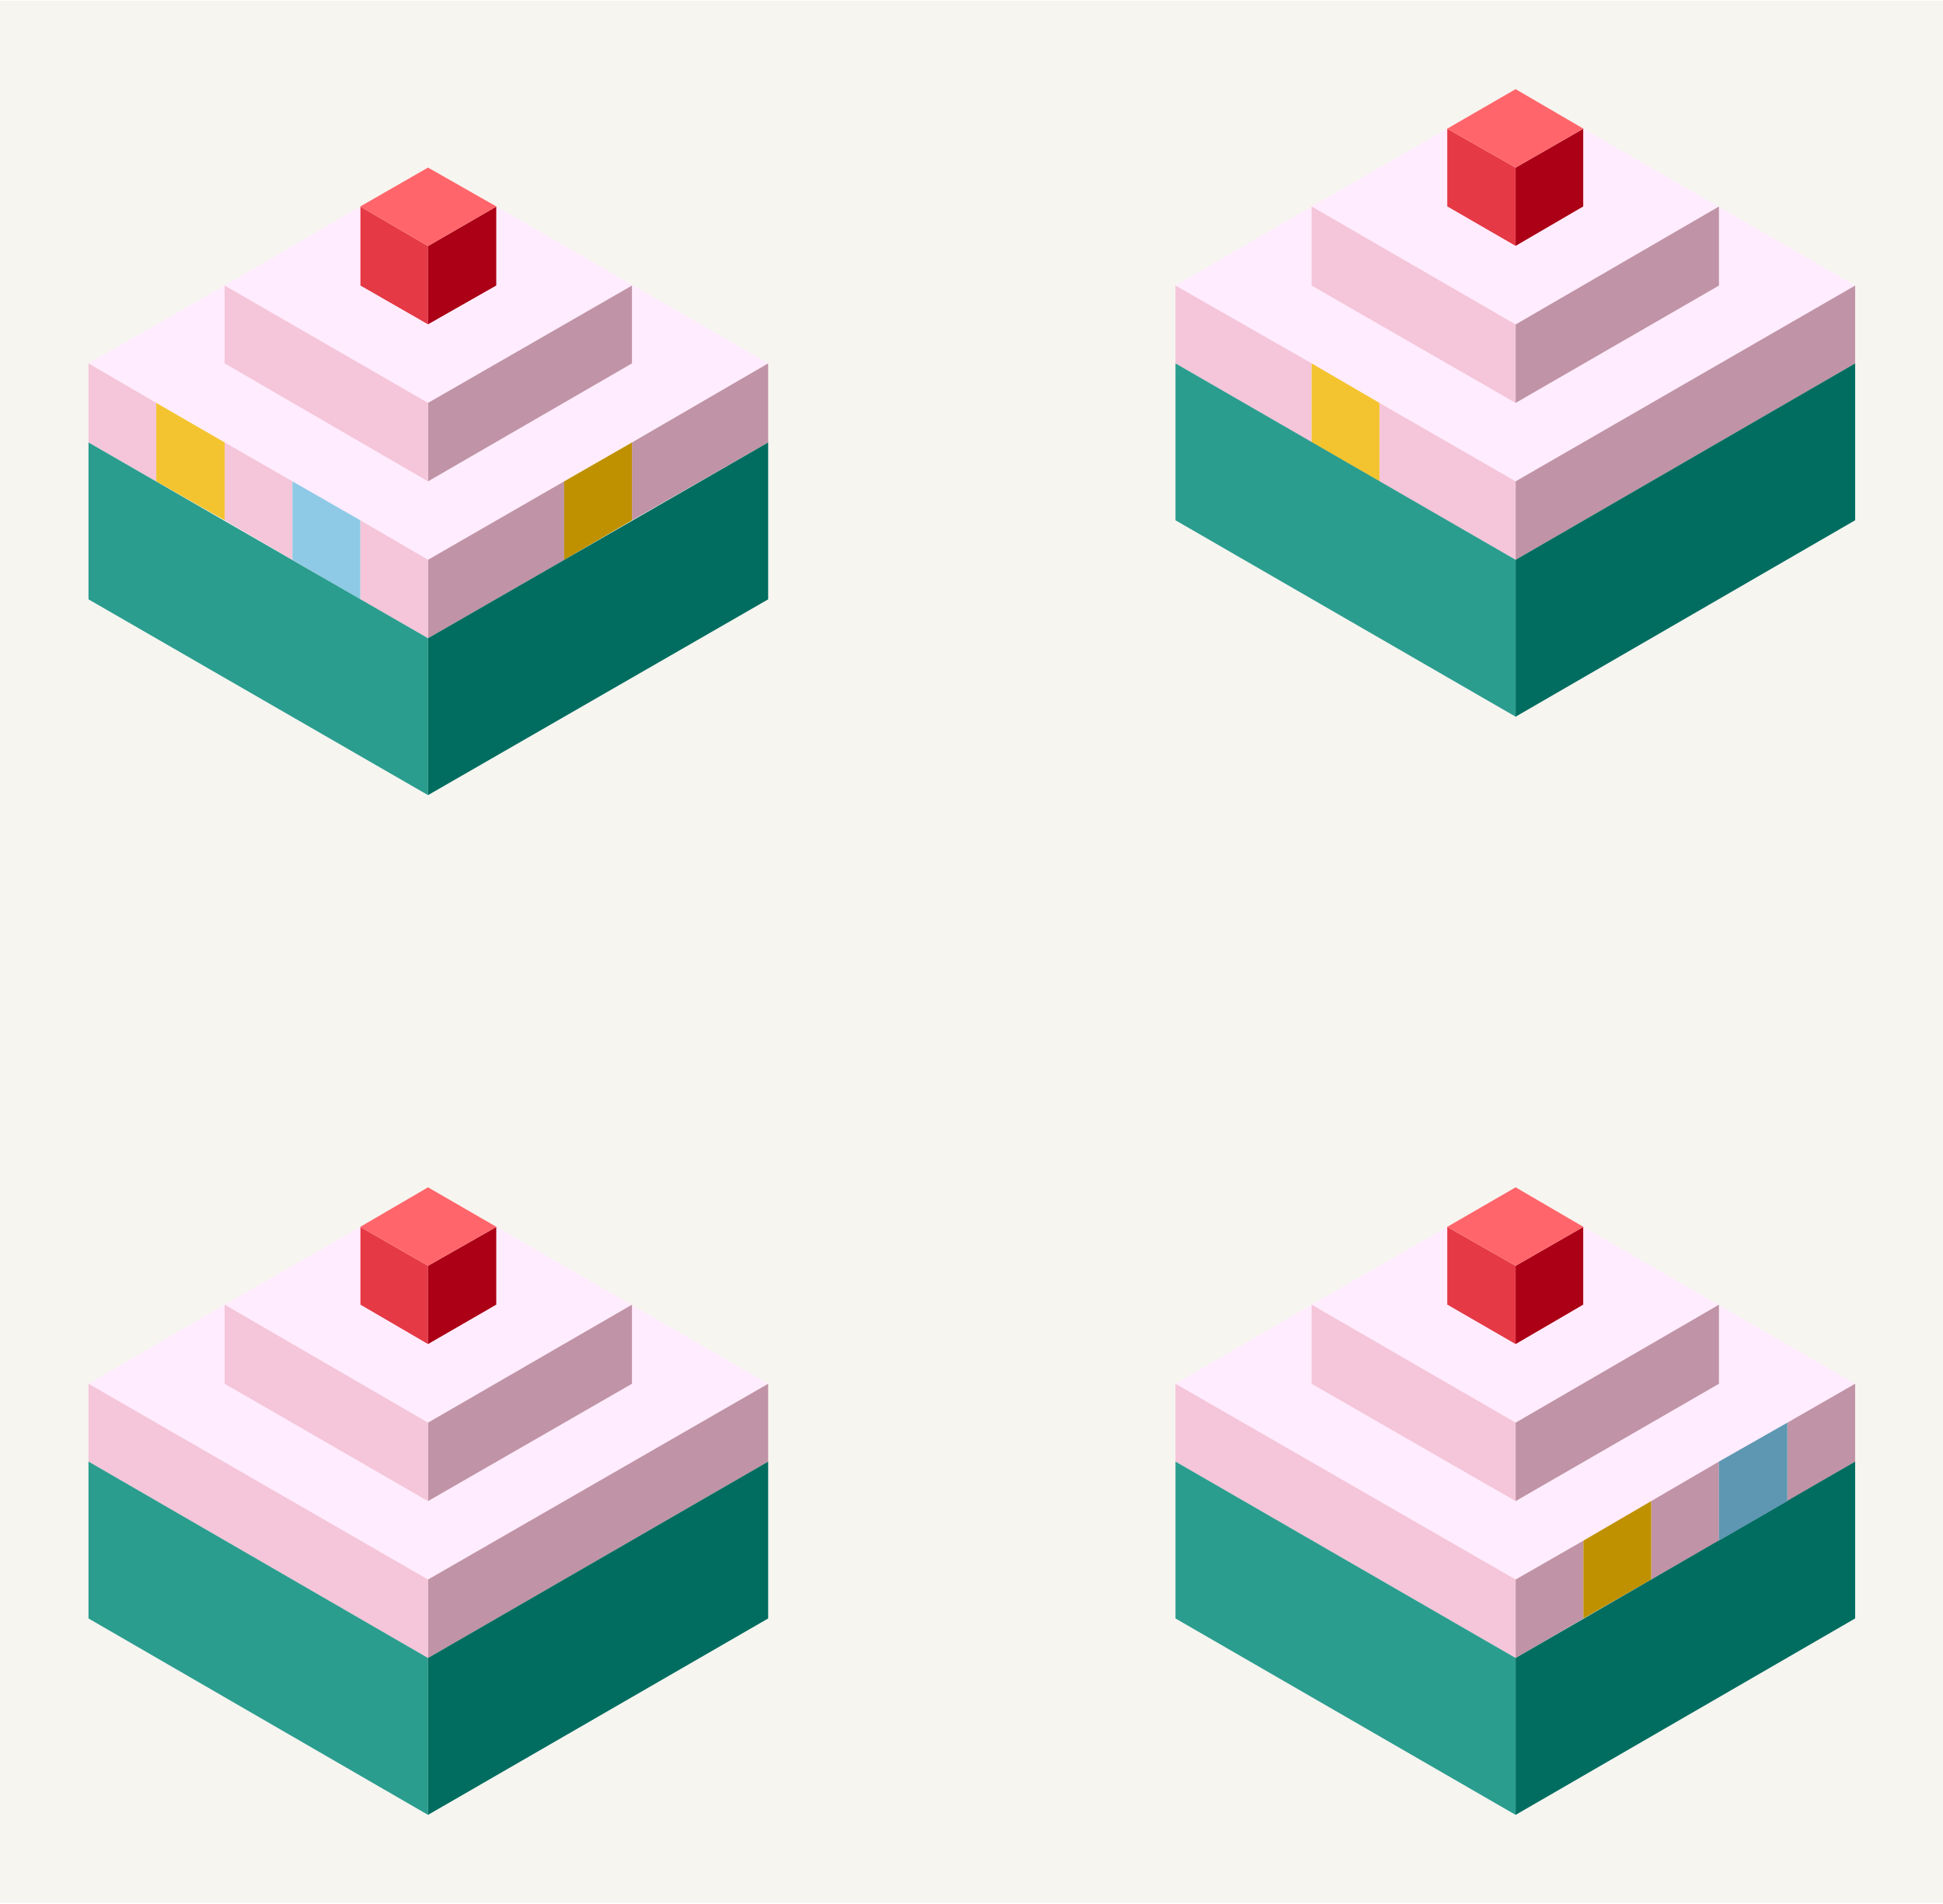
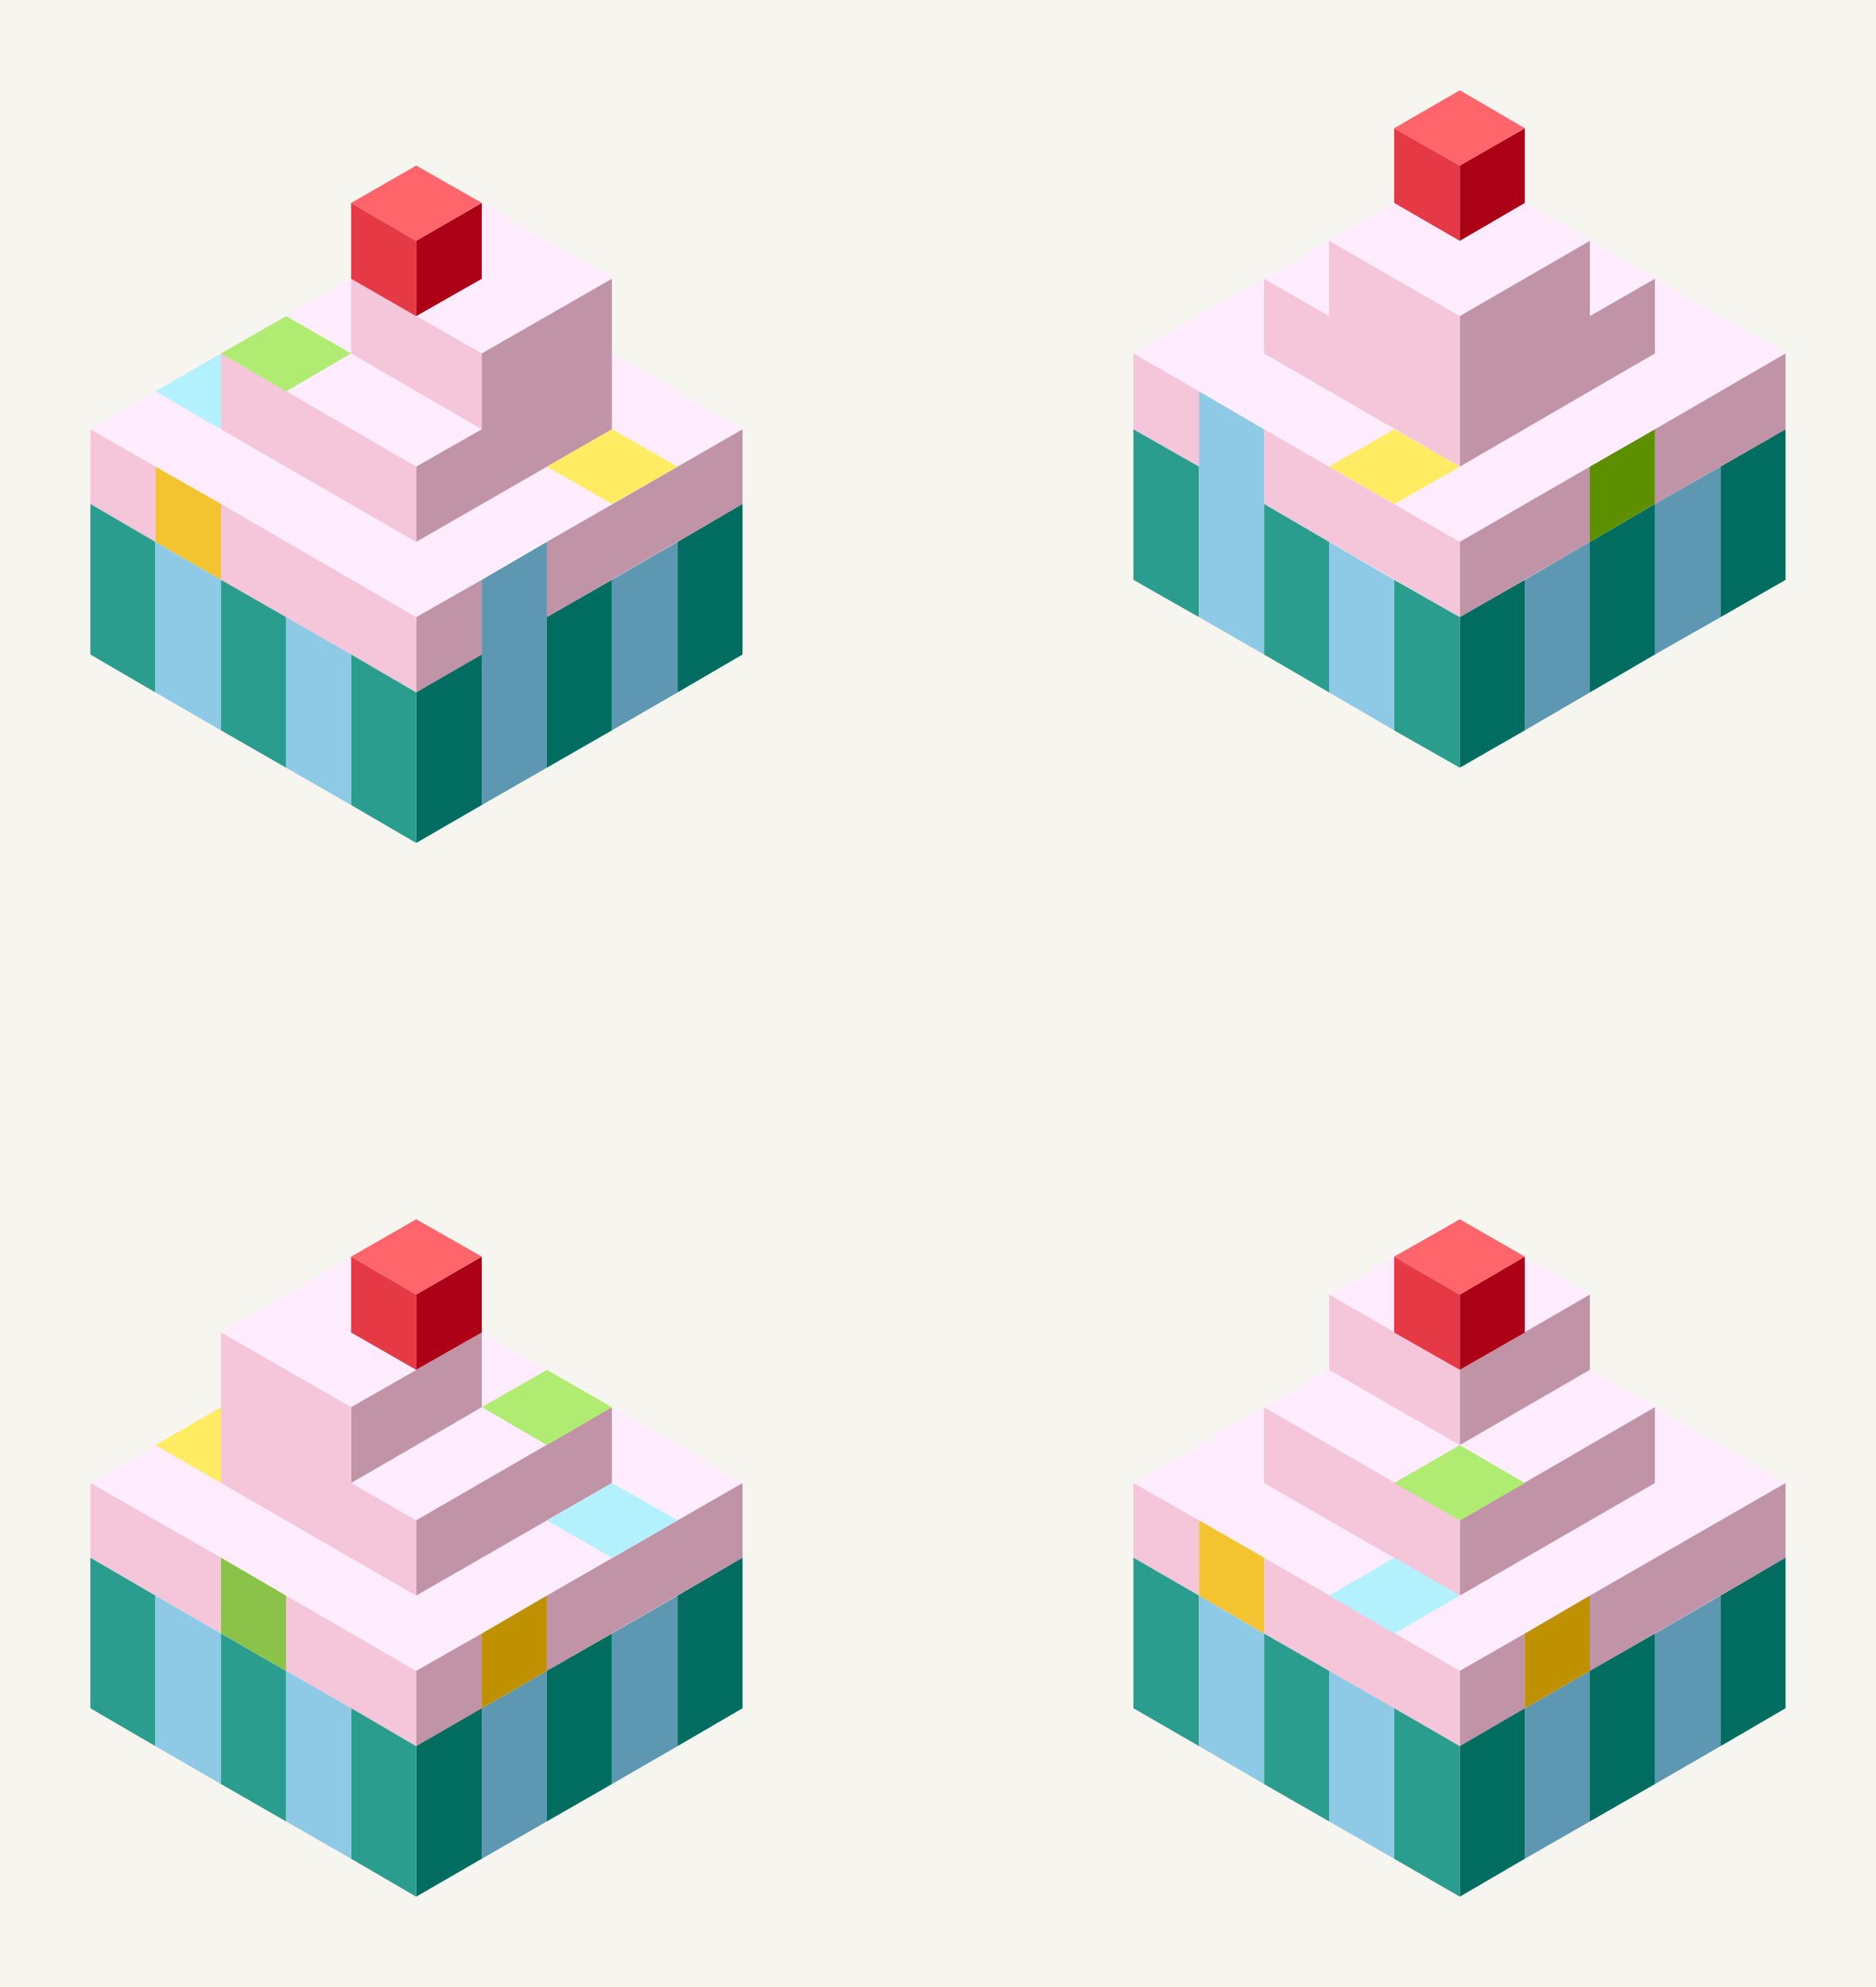
- <svg xmlns="http://www.w3.org/2000/svg" width="640" height="627" viewBox="-0.033 -0.016 3.096 3.031">
-   <rect x="-0.033" y="-0.016" width="3.096" height="3.031" fill="#f7f5f0" />
-   <path fill="#e63946" d="M0.649 0.375L0.649 0.5L0.541 0.438L0.541 0.312ZM2.382 0.25L2.382 0.375L2.273 0.312L2.273 0.188ZM0.649 2L0.649 2.125L0.541 2.062L0.541 1.938ZM2.382 2L2.382 2.125L2.273 2.062L2.273 1.938Z" />
-   <path fill="#ac0016" d="M0.758 0.438L0.649 0.5L0.649 0.375L0.758 0.312ZM2.49 0.312L2.382 0.375L2.382 0.25L2.49 0.188ZM0.758 2.062L0.649 2.125L0.649 2L0.758 1.938ZM2.49 2.062L2.382 2.125L2.382 2L2.49 1.938Z" />
-   <path fill="#ffecff" d="M0.649 0.5L0.758 0.438L0.758 0.312L1.191 0.562L0.649 0.875L0.108 0.562L0.325 0.438L0.325 0.562L0.649 0.75L0.974 0.562L0.974 0.438L0.649 0.625L0.325 0.438L0.541 0.312L0.541 0.438ZM2.382 0.375L2.49 0.312L2.49 0.188L2.923 0.438L2.382 0.75L1.84 0.438L2.057 0.312L2.057 0.438L2.382 0.625L2.706 0.438L2.706 0.312L2.382 0.5L2.057 0.312L2.273 0.188L2.273 0.312ZM0.649 2.125L0.758 2.062L0.758 1.938L1.191 2.188L0.649 2.5L0.108 2.188L0.325 2.062L0.325 2.188L0.649 2.375L0.974 2.188L0.974 2.062L0.649 2.25L0.325 2.062L0.541 1.938L0.541 2.062ZM2.382 2.125L2.49 2.062L2.49 1.938L2.923 2.188L2.382 2.5L1.84 2.188L2.057 2.062L2.057 2.188L2.382 2.375L2.706 2.188L2.706 2.062L2.382 2.25L2.057 2.062L2.273 1.938L2.273 2.062Z" />
-   <path fill="#c093a6" d="M0.974 0.438L0.974 0.562L0.649 0.75L0.649 0.625ZM0.974 0.688L1.191 0.562L1.191 0.688L0.974 0.812ZM0.866 0.75L0.866 0.875L0.649 1L0.649 0.875ZM2.706 0.312L2.706 0.438L2.382 0.625L2.382 0.5ZM2.923 0.438L2.923 0.562L2.382 0.875L2.382 0.75ZM0.974 2.062L0.974 2.188L0.649 2.375L0.649 2.25ZM1.191 2.188L1.191 2.312L0.649 2.625L0.649 2.5ZM2.706 2.062L2.706 2.188L2.382 2.375L2.382 2.25ZM2.923 2.312L2.815 2.375L2.815 2.25L2.923 2.188ZM2.598 2.375L2.706 2.312L2.706 2.438L2.598 2.5ZM2.382 2.5L2.49 2.438L2.49 2.562L2.382 2.625Z" />
-   <path fill="#bf9100" d="M0.866 0.75L0.974 0.688L0.974 0.812L0.866 0.875ZM2.49 2.438L2.598 2.375L2.598 2.5L2.49 2.562Z" />
-   <path fill="#f5c5d9" d="M0.325 0.562L0.325 0.438L0.649 0.625L0.649 0.75ZM0.216 0.625L0.216 0.75L0.108 0.688L0.108 0.562ZM0.325 0.688L0.433 0.75L0.433 0.875L0.325 0.812ZM0.541 0.812L0.649 0.875L0.649 1L0.541 0.938ZM2.057 0.438L2.057 0.312L2.382 0.5L2.382 0.625ZM1.84 0.562L1.84 0.438L2.057 0.562L2.057 0.688ZM2.165 0.625L2.382 0.75L2.382 0.875L2.165 0.75ZM0.325 2.188L0.325 2.062L0.649 2.25L0.649 2.375ZM0.108 2.312L0.108 2.188L0.649 2.5L0.649 2.625ZM2.057 2.188L2.057 2.062L2.382 2.25L2.382 2.375ZM1.84 2.312L1.84 2.188L2.382 2.5L2.382 2.625Z" />
-   <path fill="#f4c430" d="M0.216 0.625L0.325 0.688L0.325 0.812L0.216 0.75ZM2.057 0.562L2.165 0.625L2.165 0.75L2.057 0.688Z" />
-   <path fill="#8ecae6" d="M0.433 0.75L0.541 0.812L0.541 0.938L0.433 0.875Z" />
-   <path fill="#2a9d8f" d="M0.108 0.688L0.649 1L0.649 1.25L0.108 0.938ZM1.84 0.562L2.382 0.875L2.382 1.125L1.84 0.812ZM0.108 2.312L0.649 2.625L0.649 2.875L0.108 2.562ZM1.84 2.312L2.382 2.625L2.382 2.875L1.84 2.562Z" />
-   <path fill="#006d60" d="M1.191 0.688L1.191 0.938L0.649 1.25L0.649 1ZM2.923 0.562L2.923 0.812L2.382 1.125L2.382 0.875ZM1.191 2.312L1.191 2.562L0.649 2.875L0.649 2.625ZM2.923 2.312L2.923 2.562L2.382 2.875L2.382 2.625Z" />
-   <path fill="#ff656a" d="M0.541 0.312L0.649 0.25L0.758 0.312L0.649 0.375ZM2.273 0.188L2.382 0.125L2.49 0.188L2.382 0.25ZM0.541 1.938L0.649 1.875L0.758 1.938L0.649 2ZM2.273 1.938L2.382 1.875L2.49 1.938L2.382 2Z" />
-   <path fill="#5d97b2" d="M2.706 2.312L2.815 2.25L2.815 2.375L2.706 2.438Z" />
+ <svg xmlns="http://www.w3.org/2000/svg" width="640" height="678" viewBox="-0.042 -0.025 3.115 3.3">
+   <rect x="-0.042" y="-0.025" width="3.115" height="3.3" fill="#f7f5f0" />
+   <path fill="#ffecff" d="M0.649 1L0.108 0.688L0.216 0.625L0.649 0.875L0.866 0.75L0.974 0.812ZM0.433 0.625L0.541 0.562L0.433 0.5L0.541 0.438L0.541 0.562L0.758 0.688L0.649 0.75ZM0.649 0.5L0.758 0.438L0.758 0.312L0.974 0.438L0.758 0.562ZM0.974 0.562L1.191 0.688L1.083 0.75L0.974 0.688ZM2.273 0.812L2.706 0.562L2.706 0.438L2.923 0.562L2.382 0.875ZM2.382 0.5L2.165 0.375L2.165 0.5L2.057 0.438L2.057 0.562L2.273 0.688L2.165 0.75L1.84 0.562L2.273 0.312L2.382 0.375L2.49 0.312L2.706 0.438L2.598 0.5L2.598 0.375ZM0.649 2.75L0.108 2.438L0.216 2.375L0.649 2.625L0.866 2.5L0.974 2.562ZM0.758 2.312L0.758 2.188L0.866 2.25L0.758 2.312L0.866 2.375L0.649 2.5L0.541 2.438ZM0.974 2.312L1.191 2.438L1.083 2.5L0.974 2.438ZM0.541 2.312L0.325 2.188L0.541 2.062L0.541 2.188L0.649 2.25ZM2.273 2.688L2.706 2.438L2.706 2.312L2.923 2.438L2.382 2.75ZM2.382 2.375L2.273 2.438L2.057 2.312L2.057 2.438L2.273 2.562L2.165 2.625L1.84 2.438L2.165 2.25ZM2.382 2.375L2.598 2.25L2.706 2.312L2.49 2.438ZM2.49 2.062L2.598 2.125L2.49 2.188ZM2.165 2.125L2.273 2.062L2.273 2.188Z" />
+   <path fill="#c093a6" d="M0.649 1L0.758 0.938L0.758 1.062L0.649 1.125ZM0.758 0.688L0.758 0.562L0.974 0.438L0.974 0.688L0.649 0.875L0.649 0.75ZM1.191 0.688L1.191 0.812L0.866 1L0.866 0.875ZM2.382 0.875L2.598 0.75L2.598 0.875L2.382 1ZM2.382 0.5L2.598 0.375L2.598 0.5L2.706 0.438L2.706 0.562L2.382 0.75ZM2.706 0.688L2.923 0.562L2.923 0.688L2.706 0.812ZM0.649 2.75L0.758 2.688L0.758 2.812L0.649 2.875ZM0.541 2.312L0.758 2.188L0.758 2.312L0.541 2.438ZM0.974 2.312L0.974 2.438L0.649 2.625L0.649 2.5ZM1.191 2.438L1.191 2.562L0.866 2.75L0.866 2.625ZM2.382 2.75L2.49 2.688L2.49 2.812L2.382 2.875ZM2.382 2.375L2.382 2.25L2.598 2.125L2.598 2.25ZM2.706 2.312L2.706 2.438L2.382 2.625L2.382 2.5ZM2.923 2.438L2.923 2.562L2.598 2.75L2.598 2.625Z" />
+   <path fill="#5d97b2" d="M0.758 0.938L0.866 0.875L0.866 1.25L0.758 1.312ZM0.974 0.938L1.083 0.875L1.083 1.125L0.974 1.188ZM2.49 0.938L2.598 0.875L2.598 1.125L2.49 1.188ZM2.706 0.812L2.815 0.75L2.815 1L2.706 1.062ZM0.758 2.812L0.866 2.75L0.866 3L0.758 3.062ZM0.974 2.688L1.083 2.625L1.083 2.875L0.974 2.938ZM2.49 2.812L2.598 2.75L2.598 3L2.49 3.062ZM2.706 2.688L2.815 2.625L2.815 2.875L2.706 2.938Z" />
+   <path fill="#006d60" d="M0.866 1L0.974 0.938L0.974 1.188L0.866 1.25ZM0.649 1.125L0.758 1.062L0.758 1.312L0.649 1.375ZM1.083 0.875L1.191 0.812L1.191 1.062L1.083 1.125ZM2.598 0.875L2.706 0.812L2.706 1.062L2.598 1.125ZM2.382 1L2.49 0.938L2.49 1.188L2.382 1.25ZM2.815 0.75L2.923 0.688L2.923 0.938L2.815 1ZM0.866 2.75L0.974 2.688L0.974 2.938L0.866 3ZM0.649 2.875L0.758 2.812L0.758 3.062L0.649 3.125ZM1.083 2.625L1.191 2.562L1.191 2.812L1.083 2.875ZM2.598 2.75L2.706 2.688L2.706 2.938L2.598 3ZM2.382 2.875L2.49 2.812L2.49 3.062L2.382 3.125ZM2.815 2.625L2.923 2.562L2.923 2.812L2.815 2.875Z" />
+   <path fill="#f5c5d9" d="M0.325 0.938L0.325 0.812L0.649 1L0.649 1.125ZM0.541 0.562L0.541 0.438L0.758 0.562L0.758 0.688ZM0.325 0.688L0.325 0.562L0.649 0.75L0.649 0.875ZM0.216 0.75L0.216 0.875L0.108 0.812L0.108 0.688ZM2.057 0.812L2.057 0.688L2.382 0.875L2.382 1ZM2.382 0.5L2.382 0.75L2.057 0.562L2.057 0.438L2.165 0.5L2.165 0.375ZM1.949 0.625L1.949 0.75L1.84 0.688L1.84 0.562ZM0.433 2.75L0.433 2.625L0.649 2.75L0.649 2.875ZM0.541 2.312L0.541 2.438L0.649 2.5L0.649 2.625L0.325 2.438L0.325 2.188ZM0.108 2.562L0.108 2.438L0.325 2.562L0.325 2.688ZM2.057 2.688L2.057 2.562L2.382 2.75L2.382 2.875ZM2.382 2.25L2.382 2.375L2.165 2.25L2.165 2.125ZM2.057 2.438L2.057 2.312L2.382 2.5L2.382 2.625ZM1.949 2.5L1.949 2.625L1.84 2.562L1.84 2.438Z" />
+   <path fill="#2a9d8f" d="M0.433 1L0.433 1.25L0.325 1.188L0.325 0.938ZM0.541 1.062L0.649 1.125L0.649 1.375L0.541 1.312ZM0.108 0.812L0.216 0.875L0.216 1.125L0.108 1.062ZM2.165 0.875L2.165 1.125L2.057 1.062L2.057 0.812ZM2.273 0.938L2.382 1L2.382 1.25L2.273 1.188ZM1.84 0.688L1.949 0.75L1.949 1L1.84 0.938ZM0.433 2.75L0.433 3L0.325 2.938L0.325 2.688ZM0.541 2.812L0.649 2.875L0.649 3.125L0.541 3.062ZM0.108 2.562L0.216 2.625L0.216 2.875L0.108 2.812ZM2.165 2.75L2.165 3L2.057 2.938L2.057 2.688ZM2.273 2.812L2.382 2.875L2.382 3.125L2.273 3.062ZM1.84 2.562L1.949 2.625L1.949 2.875L1.84 2.812Z" />
+   <path fill="#8ecae6" d="M0.433 1L0.541 1.062L0.541 1.312L0.433 1.25ZM0.216 0.875L0.325 0.938L0.325 1.188L0.216 1.125ZM2.165 0.875L2.273 0.938L2.273 1.188L2.165 1.125ZM1.949 0.625L2.057 0.688L2.057 1.062L1.949 1ZM0.433 2.75L0.541 2.812L0.541 3.062L0.433 3ZM0.216 2.625L0.325 2.688L0.325 2.938L0.216 2.875ZM2.165 2.75L2.273 2.812L2.273 3.062L2.165 3ZM1.949 2.625L2.057 2.688L2.057 2.938L1.949 2.875Z" />
+   <path fill="#ffec63" d="M0.866 0.75L0.974 0.688L1.083 0.75L0.974 0.812ZM2.165 0.75L2.273 0.688L2.382 0.75L2.273 0.812ZM0.216 2.375L0.325 2.312L0.325 2.438Z" />
+   <path fill="#f4c430" d="M0.216 0.75L0.325 0.812L0.325 0.938L0.216 0.875ZM1.949 2.5L2.057 2.562L2.057 2.688L1.949 2.625Z" />
+   <path fill="#e63946" d="M0.649 0.375L0.649 0.5L0.541 0.438L0.541 0.312ZM2.382 0.25L2.382 0.375L2.273 0.312L2.273 0.188ZM0.649 2.125L0.649 2.25L0.541 2.188L0.541 2.062ZM2.382 2.125L2.382 2.25L2.273 2.188L2.273 2.062Z" />
+   <path fill="#ac0016" d="M0.758 0.438L0.649 0.5L0.649 0.375L0.758 0.312ZM2.49 0.312L2.382 0.375L2.382 0.25L2.49 0.188ZM0.758 2.188L0.649 2.25L0.649 2.125L0.758 2.062ZM2.49 2.188L2.382 2.25L2.382 2.125L2.49 2.062Z" />
+   <path fill="#b0eb72" d="M0.325 0.562L0.433 0.5L0.541 0.562L0.433 0.625ZM0.758 2.312L0.866 2.25L0.974 2.312L0.866 2.375ZM2.273 2.438L2.382 2.375L2.49 2.438L2.382 2.5Z" />
+   <path fill="#b4f1ff" d="M0.216 0.625L0.325 0.562L0.325 0.688ZM0.866 2.5L0.974 2.438L1.083 2.5L0.974 2.562ZM2.165 2.625L2.273 2.562L2.382 2.625L2.273 2.688Z" />
+   <path fill="#ff656a" d="M0.541 0.312L0.649 0.25L0.758 0.312L0.649 0.375ZM2.273 0.188L2.382 0.125L2.49 0.188L2.382 0.25ZM0.541 2.062L0.649 2L0.758 2.062L0.649 2.125ZM2.273 2.062L2.382 2L2.49 2.062L2.382 2.125Z" />
+   <path fill="#5c9000" d="M2.598 0.75L2.706 0.688L2.706 0.812L2.598 0.875Z" />
+   <path fill="#bf9100" d="M0.866 2.75L0.758 2.812L0.758 2.688L0.866 2.625ZM2.598 2.75L2.49 2.812L2.49 2.688L2.598 2.625Z" />
+   <path fill="#8bc34a" d="M0.325 2.562L0.433 2.625L0.433 2.75L0.325 2.688Z" />
</svg>
